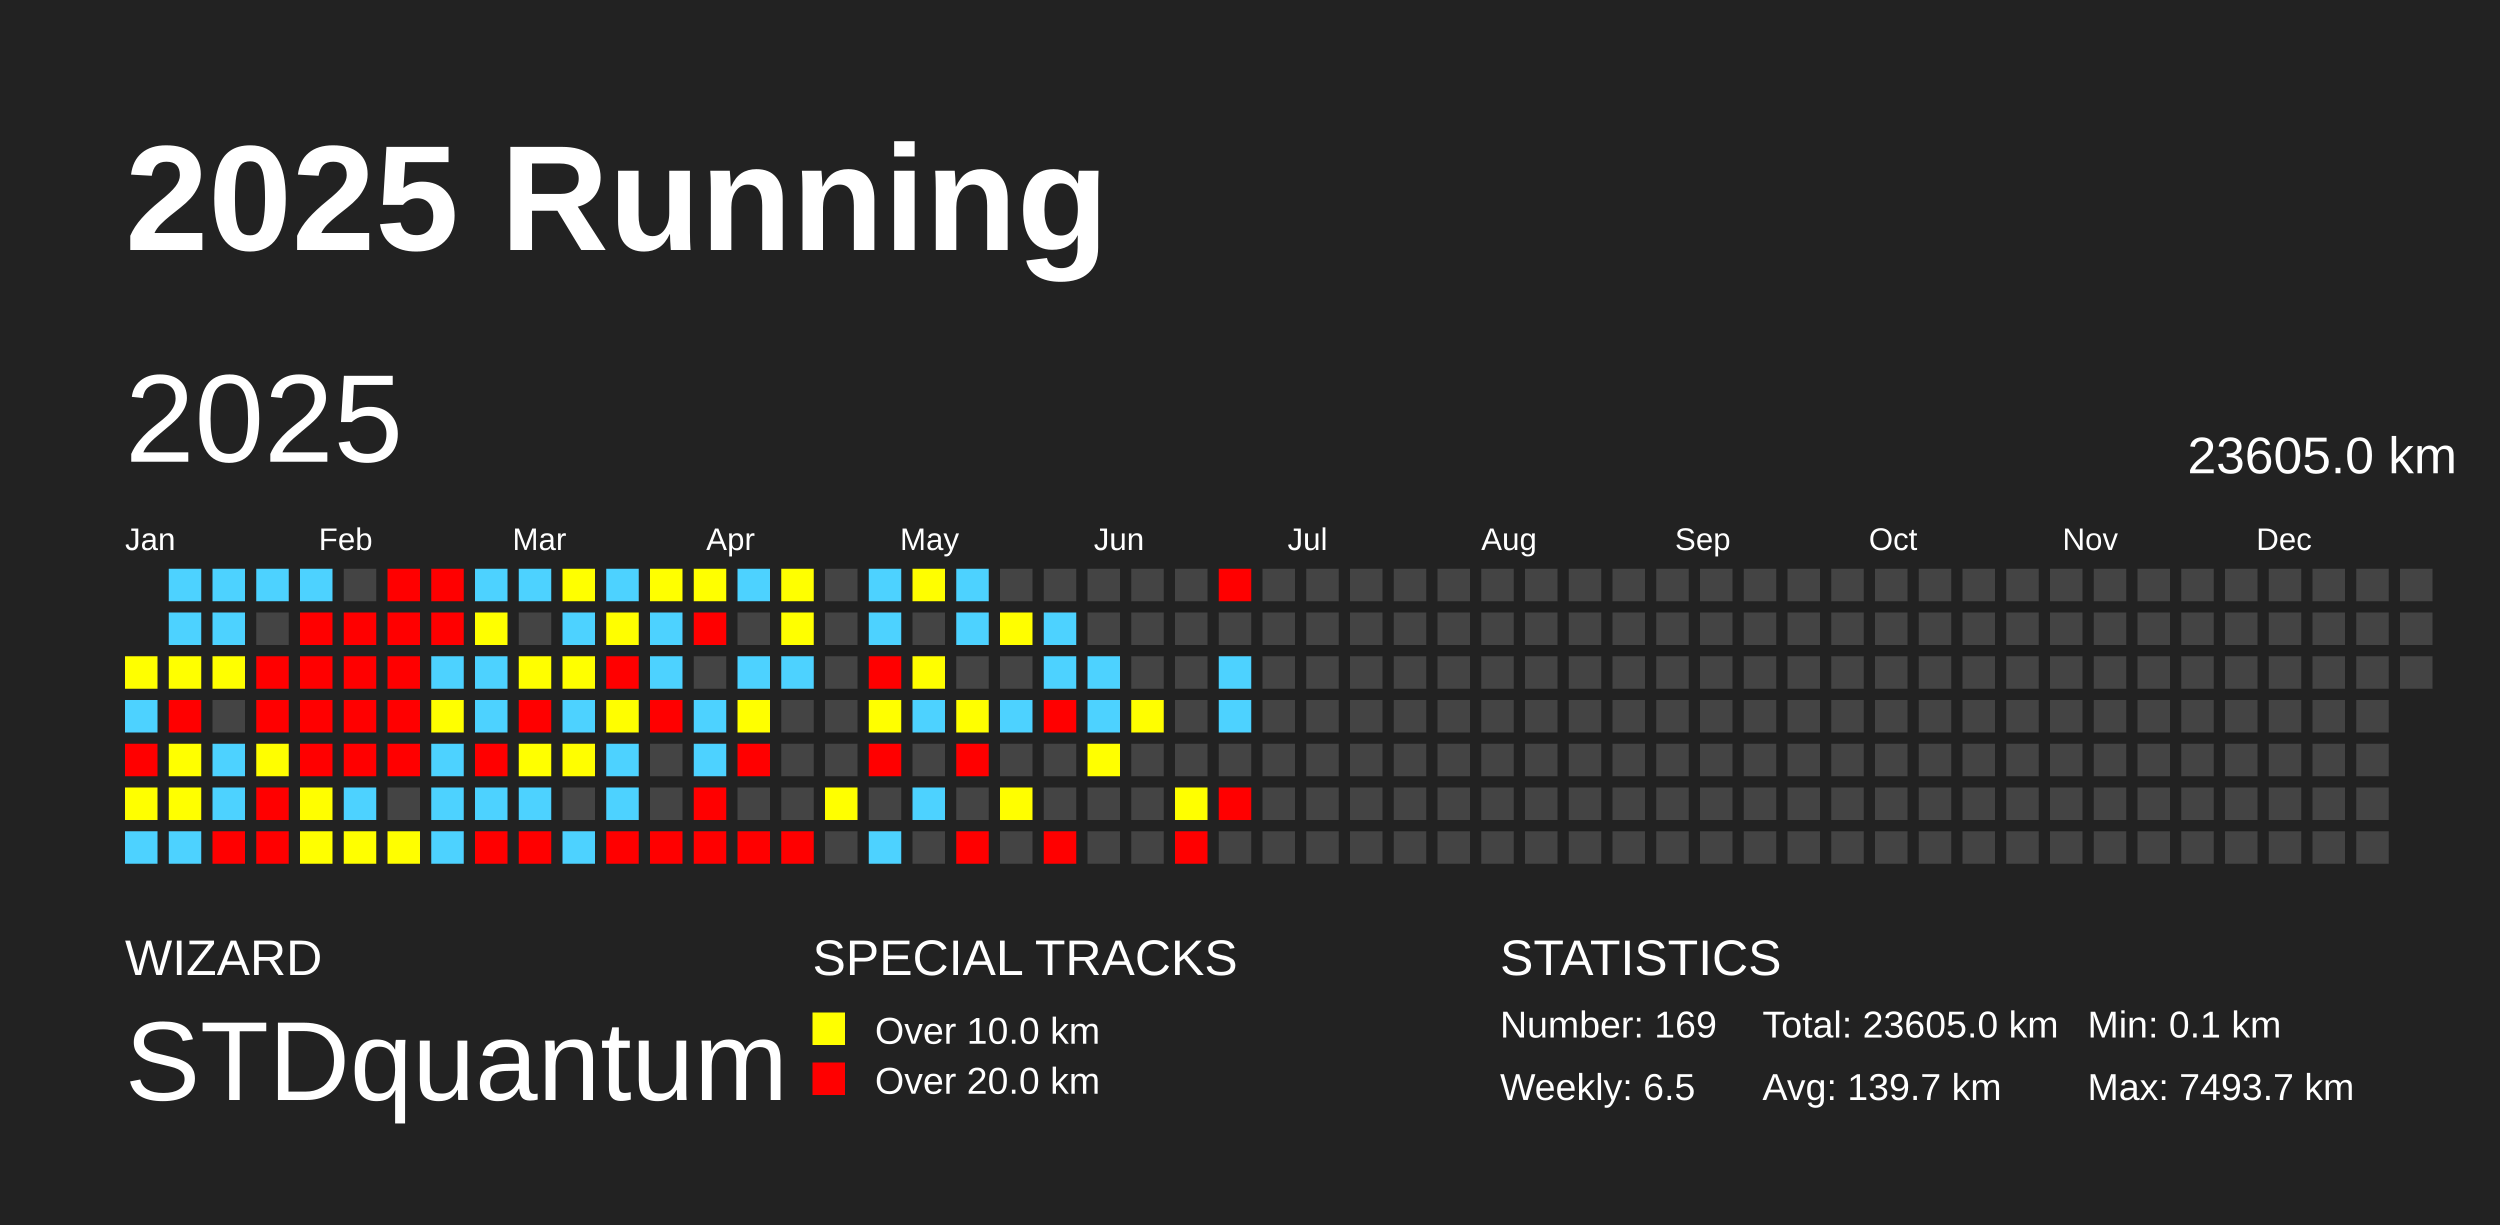
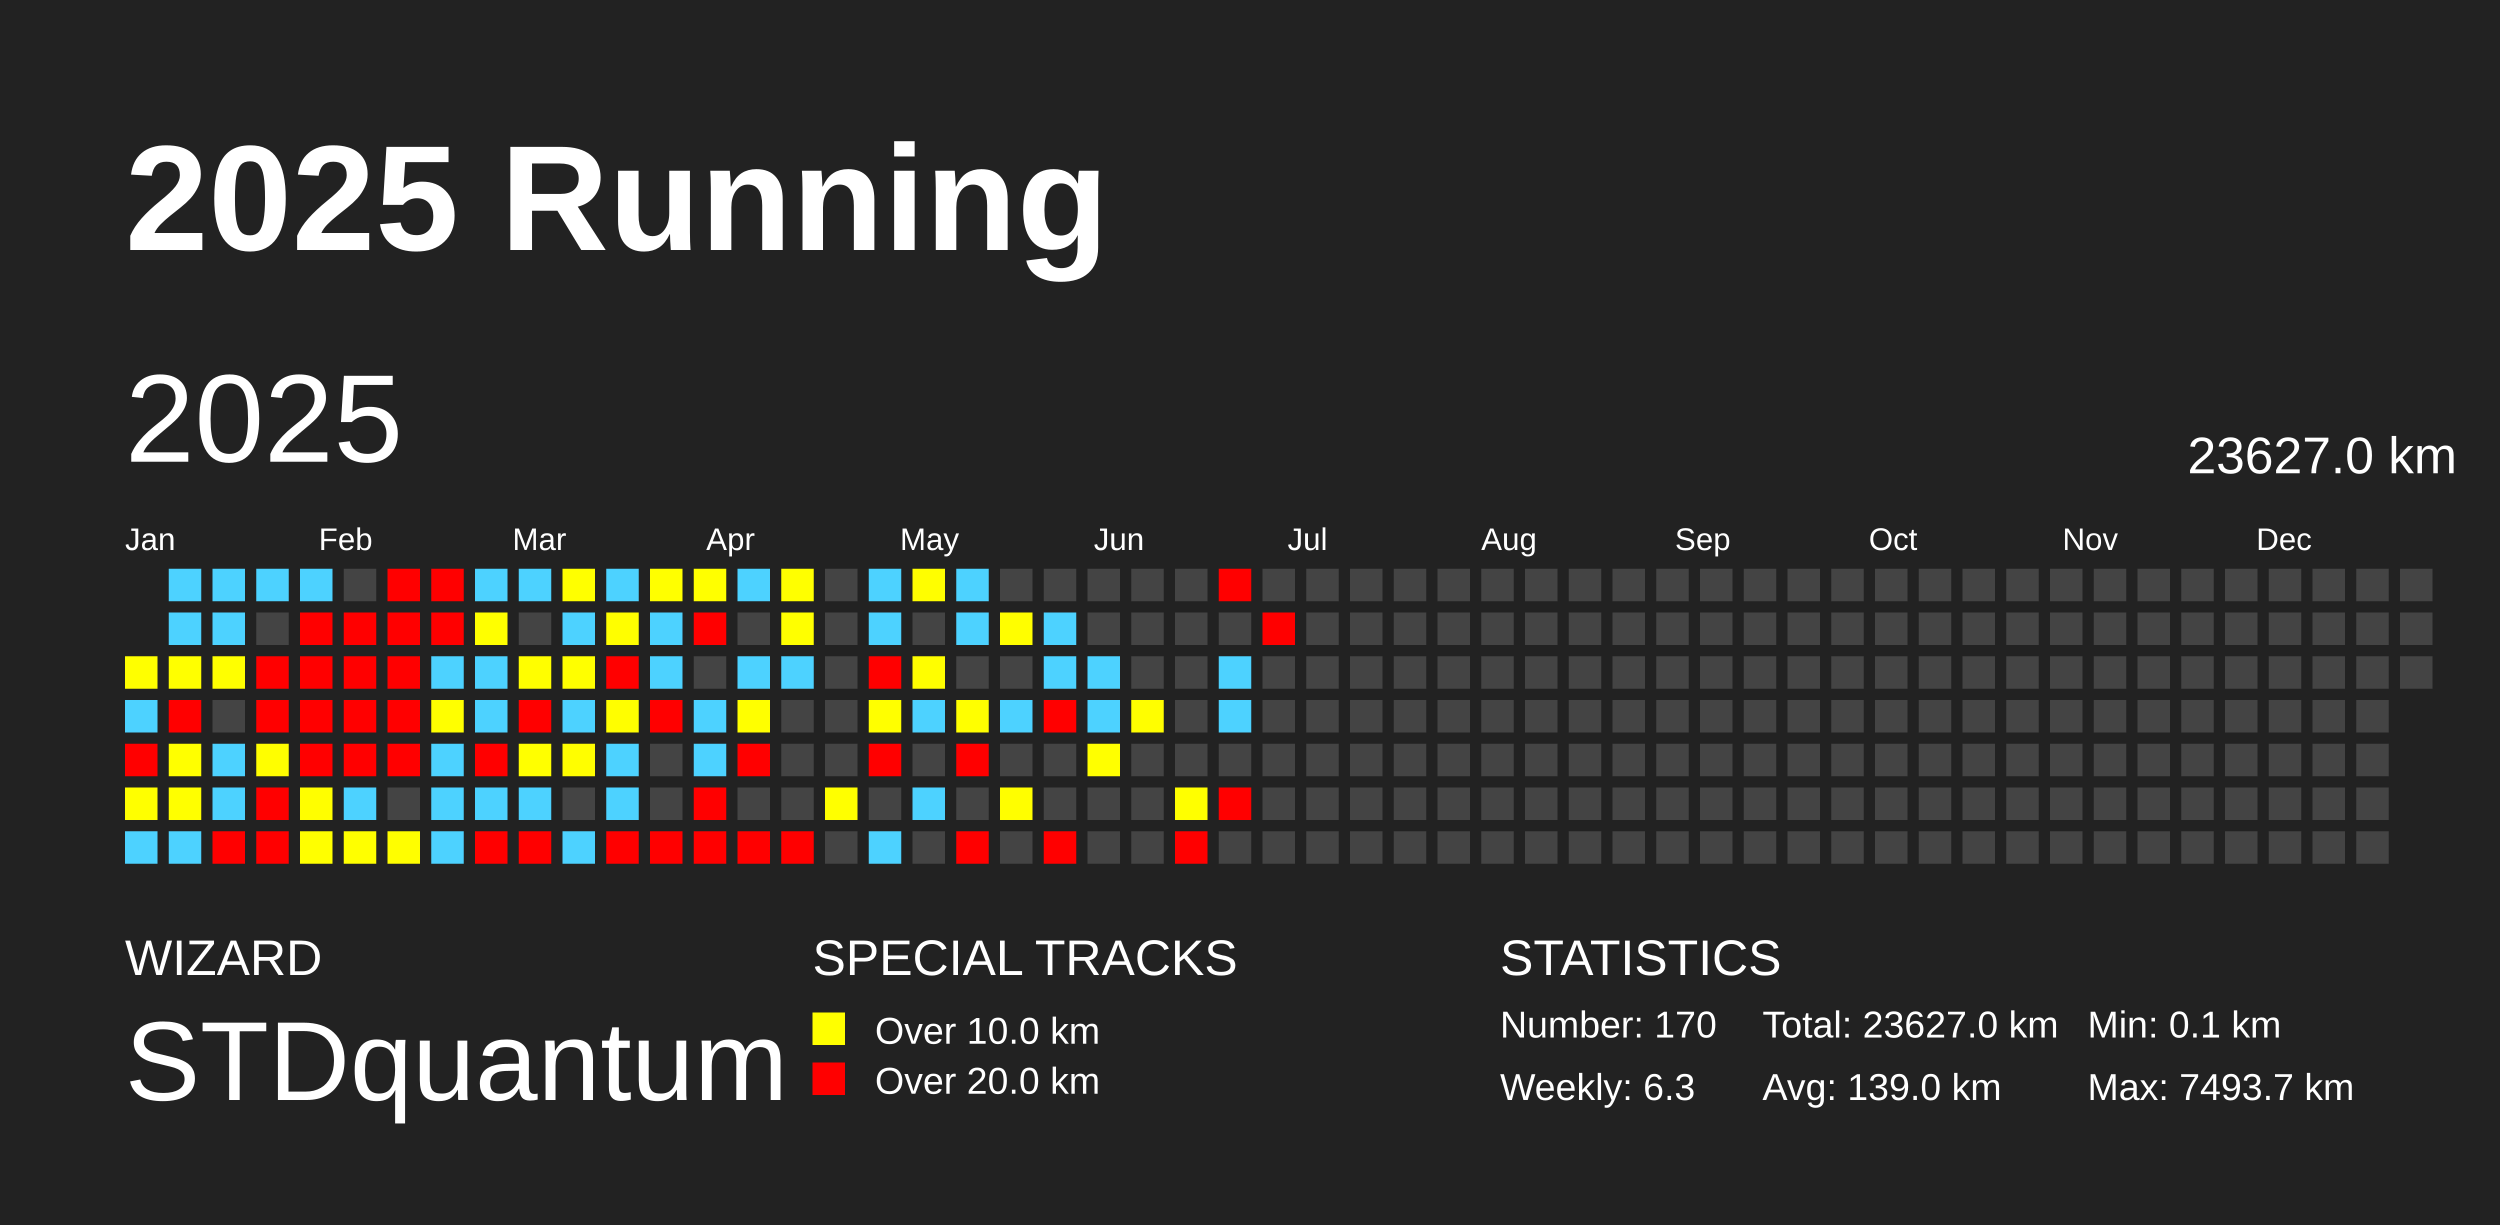
<svg xmlns="http://www.w3.org/2000/svg" baseProfile="full" height="98mm" version="1.1" viewBox="0,0,200,98" width="200mm">
  <defs />
  <rect fill="#222222" height="98" width="200" x="0" y="0" />
  <text fill="#FFFFFF" style="font-size:12px; font-family:Arial; font-weight:bold;" x="10" y="20">2025 Running</text>
  <text fill="#FFFFFF" style="font-size:4px; font-family:Arial" x="10" y="78">WIZARD</text>
  <text fill="#FFFFFF" style="font-size:9px; font-family:Arial" x="10" y="88">STDquantum</text>
  <text fill="#FFFFFF" style="font-size:4px; font-family:Arial" x="65" y="78">SPECIAL TRACKS</text>
  <rect fill="yellow" height="2.6" width="2.6" x="65" y="81" />
  <text fill="#FFFFFF" style="font-size:3px; font-family:Arial" x="70" y="83.5">Over 10.0 km</text>
  <rect fill="red" height="2.6" width="2.6" x="65" y="85" />
  <text fill="#FFFFFF" style="font-size:3px; font-family:Arial" x="70" y="87.5">Over 20.0 km</text>
  <text fill="#FFFFFF" style="font-size:4px; font-family:Arial" x="120" y="78">STATISTICS</text>
-   <text fill="#FFFFFF" style="font-size:3px; font-family:Arial" x="120" y="83">Number: 169</text>
-   <text fill="#FFFFFF" style="font-size:3px; font-family:Arial" x="120" y="88">Weekly: 6.5</text>
-   <text fill="#FFFFFF" style="font-size:3px; font-family:Arial" x="141" y="83">Total: 23605.0 km</text>
-   <text fill="#FFFFFF" style="font-size:3px; font-family:Arial" x="141" y="88">Avg: 139.7 km</text>
+   <text fill="#FFFFFF" style="font-size:3px; font-family:Arial" x="120" y="83">Number: 170</text>
+   <text fill="#FFFFFF" style="font-size:3px; font-family:Arial" x="120" y="88">Weekly: 6.3</text>
+   <text fill="#FFFFFF" style="font-size:3px; font-family:Arial" x="141" y="83">Total: 23627.0 km</text>
+   <text fill="#FFFFFF" style="font-size:3px; font-family:Arial" x="141" y="88">Avg: 139.0 km</text>
  <text fill="#FFFFFF" style="font-size:3px; font-family:Arial" x="167" y="83">Min: 0.1 km</text>
  <text fill="#FFFFFF" style="font-size:3px; font-family:Arial" x="167" y="88">Max: 7493.7 km</text>
  <text dominant-baseline="hanging" fill="#FFFFFF" style="font-size:10.0px; font-family:Arial;" x="10" y="30">2025</text>
-   <text dominant-baseline="hanging" fill="#FFFFFF" style="font-size:4.125px; font-family:Arial;" x="175" y="35">23605.0 km</text>
+   <text dominant-baseline="hanging" fill="#FFFFFF" style="font-size:4.125px; font-family:Arial;" x="175" y="35">23627.0 km</text>
  <text fill="#FFFFFF" style="font-size:2.5px; font-family:Arial" x="10.0" y="44">Jan</text>
  <text fill="#FFFFFF" style="font-size:2.5px; font-family:Arial" x="25.5" y="44">Feb</text>
  <text fill="#FFFFFF" style="font-size:2.5px; font-family:Arial" x="41.0" y="44">Mar</text>
  <text fill="#FFFFFF" style="font-size:2.5px; font-family:Arial" x="56.5" y="44">Apr</text>
  <text fill="#FFFFFF" style="font-size:2.5px; font-family:Arial" x="72.0" y="44">May</text>
  <text fill="#FFFFFF" style="font-size:2.5px; font-family:Arial" x="87.5" y="44">Jun</text>
  <text fill="#FFFFFF" style="font-size:2.5px; font-family:Arial" x="103.0" y="44">Jul</text>
  <text fill="#FFFFFF" style="font-size:2.5px; font-family:Arial" x="118.5" y="44">Aug</text>
  <text fill="#FFFFFF" style="font-size:2.5px; font-family:Arial" x="134.0" y="44">Sep</text>
  <text fill="#FFFFFF" style="font-size:2.5px; font-family:Arial" x="149.5" y="44">Oct</text>
  <text fill="#FFFFFF" style="font-size:2.5px; font-family:Arial" x="165.0" y="44">Nov</text>
  <text fill="#FFFFFF" style="font-size:2.5px; font-family:Arial" x="180.5" y="44">Dec</text>
  <rect fill="#ffff00" height="2.6" width="2.6" x="10.0" y="52.5" />
  <rect fill="#4dd2ff" height="2.6" width="2.6" x="10.0" y="56.0" />
  <rect fill="red" height="2.6" width="2.6" x="10.0" y="59.5" />
  <rect fill="#ffff00" height="2.6" width="2.6" x="10.0" y="63.0" />
  <rect fill="#4dd2ff" height="2.6" width="2.6" x="10.0" y="66.5" />
  <rect fill="#4dd2ff" height="2.6" width="2.6" x="13.5" y="45.5" />
  <rect fill="#4dd2ff" height="2.6" width="2.6" x="13.5" y="49.0" />
  <rect fill="#ffff00" height="2.6" width="2.6" x="13.5" y="52.5" />
  <rect fill="red" height="2.6" width="2.6" x="13.5" y="56.0" />
  <rect fill="#ffff00" height="2.6" width="2.6" x="13.5" y="59.5" />
  <rect fill="#ffff00" height="2.6" width="2.6" x="13.5" y="63.0" />
  <rect fill="#4dd2ff" height="2.6" width="2.6" x="13.5" y="66.5" />
  <rect fill="#4dd2ff" height="2.6" width="2.6" x="17.0" y="45.5" />
  <rect fill="#4dd2ff" height="2.6" width="2.6" x="17.0" y="49.0" />
  <rect fill="#ffff00" height="2.6" width="2.6" x="17.0" y="52.5" />
  <rect fill="#444444" height="2.6" width="2.6" x="17.0" y="56.0" />
  <rect fill="#4dd2ff" height="2.6" width="2.6" x="17.0" y="59.5" />
  <rect fill="#4dd2ff" height="2.6" width="2.6" x="17.0" y="63.0" />
  <rect fill="red" height="2.6" width="2.6" x="17.0" y="66.5" />
  <rect fill="#4dd2ff" height="2.6" width="2.6" x="20.5" y="45.5" />
  <rect fill="#444444" height="2.6" width="2.6" x="20.5" y="49.0" />
  <rect fill="red" height="2.6" width="2.6" x="20.5" y="52.5" />
  <rect fill="red" height="2.6" width="2.6" x="20.5" y="56.0" />
  <rect fill="#fffe00" height="2.6" width="2.6" x="20.5" y="59.5" />
  <rect fill="red" height="2.6" width="2.6" x="20.5" y="63.0" />
  <rect fill="red" height="2.6" width="2.6" x="20.5" y="66.5" />
  <rect fill="#4dd2ff" height="2.6" width="2.6" x="24.0" y="45.5" />
  <rect fill="red" height="2.6" width="2.6" x="24.0" y="49.0" />
  <rect fill="red" height="2.6" width="2.6" x="24.0" y="52.5" />
  <rect fill="red" height="2.6" width="2.6" x="24.0" y="56.0" />
  <rect fill="red" height="2.6" width="2.6" x="24.0" y="59.5" />
  <rect fill="#fffe00" height="2.6" width="2.6" x="24.0" y="63.0" />
  <rect fill="#ffff00" height="2.6" width="2.6" x="24.0" y="66.5" />
  <rect fill="#444444" height="2.6" width="2.6" x="27.5" y="45.5" />
  <rect fill="red" height="2.6" width="2.6" x="27.5" y="49.0" />
  <rect fill="red" height="2.6" width="2.6" x="27.5" y="52.5" />
  <rect fill="red" height="2.6" width="2.6" x="27.5" y="56.0" />
  <rect fill="red" height="2.6" width="2.6" x="27.5" y="59.5" />
  <rect fill="#4dd2ff" height="2.6" width="2.6" x="27.5" y="63.0" />
  <rect fill="#ffff00" height="2.6" width="2.6" x="27.5" y="66.5" />
  <rect fill="red" height="2.6" width="2.6" x="31.0" y="45.5" />
  <rect fill="red" height="2.6" width="2.6" x="31.0" y="49.0" />
  <rect fill="red" height="2.6" width="2.6" x="31.0" y="52.5" />
  <rect fill="red" height="2.6" width="2.6" x="31.0" y="56.0" />
  <rect fill="red" height="2.6" width="2.6" x="31.0" y="59.5" />
  <rect fill="#444444" height="2.6" width="2.6" x="31.0" y="63.0" />
  <rect fill="#fffe00" height="2.6" width="2.6" x="31.0" y="66.5" />
  <rect fill="red" height="2.6" width="2.6" x="34.5" y="45.5" />
  <rect fill="red" height="2.6" width="2.6" x="34.5" y="49.0" />
  <rect fill="#4dd2ff" height="2.6" width="2.6" x="34.5" y="52.5" />
  <rect fill="#ffff00" height="2.6" width="2.6" x="34.5" y="56.0" />
  <rect fill="#4dd2ff" height="2.6" width="2.6" x="34.5" y="59.5" />
  <rect fill="#4dd2ff" height="2.6" width="2.6" x="34.5" y="63.0" />
  <rect fill="#4dd2ff" height="2.6" width="2.6" x="34.5" y="66.5" />
  <rect fill="#4dd2ff" height="2.6" width="2.6" x="38.0" y="45.5" />
  <rect fill="#ffff00" height="2.6" width="2.6" x="38.0" y="49.0" />
  <rect fill="#4dd2ff" height="2.6" width="2.6" x="38.0" y="52.5" />
  <rect fill="#4dd2ff" height="2.6" width="2.6" x="38.0" y="56.0" />
  <rect fill="red" height="2.6" width="2.6" x="38.0" y="59.5" />
  <rect fill="#4dd2ff" height="2.6" width="2.6" x="38.0" y="63.0" />
  <rect fill="red" height="2.6" width="2.6" x="38.0" y="66.5" />
  <rect fill="#4dd2ff" height="2.6" width="2.6" x="41.5" y="45.5" />
  <rect fill="#444444" height="2.6" width="2.6" x="41.5" y="49.0" />
  <rect fill="#fffe00" height="2.6" width="2.6" x="41.5" y="52.5" />
  <rect fill="red" height="2.6" width="2.6" x="41.5" y="56.0" />
  <rect fill="#ffff00" height="2.6" width="2.6" x="41.5" y="59.5" />
  <rect fill="#4dd2ff" height="2.6" width="2.6" x="41.5" y="63.0" />
  <rect fill="red" height="2.6" width="2.6" x="41.5" y="66.5" />
  <rect fill="#ffff00" height="2.6" width="2.6" x="45.0" y="45.5" />
  <rect fill="#4dd2ff" height="2.6" width="2.6" x="45.0" y="49.0" />
  <rect fill="#ffff00" height="2.6" width="2.6" x="45.0" y="52.5" />
  <rect fill="#4dd2ff" height="2.6" width="2.6" x="45.0" y="56.0" />
  <rect fill="#fffe00" height="2.6" width="2.6" x="45.0" y="59.5" />
  <rect fill="#444444" height="2.6" width="2.6" x="45.0" y="63.0" />
  <rect fill="#4dd2ff" height="2.6" width="2.6" x="45.0" y="66.5" />
  <rect fill="#4dd2ff" height="2.6" width="2.6" x="48.5" y="45.5" />
  <rect fill="#fffe00" height="2.6" width="2.6" x="48.5" y="49.0" />
  <rect fill="red" height="2.6" width="2.6" x="48.5" y="52.5" />
  <rect fill="#fffe00" height="2.6" width="2.6" x="48.5" y="56.0" />
  <rect fill="#4dd2ff" height="2.6" width="2.6" x="48.5" y="59.5" />
  <rect fill="#4dd2ff" height="2.6" width="2.6" x="48.5" y="63.0" />
  <rect fill="red" height="2.6" width="2.6" x="48.5" y="66.5" />
  <rect fill="#ffff00" height="2.6" width="2.6" x="52.0" y="45.5" />
  <rect fill="#4dd2ff" height="2.6" width="2.6" x="52.0" y="49.0" />
  <rect fill="#4dd2ff" height="2.6" width="2.6" x="52.0" y="52.5" />
  <rect fill="red" height="2.6" width="2.6" x="52.0" y="56.0" />
  <rect fill="#444444" height="2.6" width="2.6" x="52.0" y="59.5" />
  <rect fill="#444444" height="2.6" width="2.6" x="52.0" y="63.0" />
  <rect fill="red" height="2.6" width="2.6" x="52.0" y="66.5" />
  <rect fill="#ffff00" height="2.6" width="2.6" x="55.5" y="45.5" />
  <rect fill="red" height="2.6" width="2.6" x="55.5" y="49.0" />
  <rect fill="#444444" height="2.6" width="2.6" x="55.5" y="52.5" />
  <rect fill="#4dd2ff" height="2.6" width="2.6" x="55.5" y="56.0" />
  <rect fill="#4dd2ff" height="2.6" width="2.6" x="55.5" y="59.5" />
  <rect fill="red" height="2.6" width="2.6" x="55.5" y="63.0" />
  <rect fill="red" height="2.6" width="2.6" x="55.5" y="66.5" />
  <rect fill="#4dd2ff" height="2.6" width="2.6" x="59.0" y="45.5" />
  <rect fill="#444444" height="2.6" width="2.6" x="59.0" y="49.0" />
  <rect fill="#4dd2ff" height="2.6" width="2.6" x="59.0" y="52.5" />
  <rect fill="#ffff00" height="2.6" width="2.6" x="59.0" y="56.0" />
  <rect fill="red" height="2.6" width="2.6" x="59.0" y="59.5" />
  <rect fill="#444444" height="2.6" width="2.6" x="59.0" y="63.0" />
  <rect fill="red" height="2.6" width="2.6" x="59.0" y="66.5" />
  <rect fill="#ffff00" height="2.6" width="2.6" x="62.5" y="45.5" />
  <rect fill="#ffff00" height="2.6" width="2.6" x="62.5" y="49.0" />
  <rect fill="#4dd2ff" height="2.6" width="2.6" x="62.5" y="52.5" />
  <rect fill="#444444" height="2.6" width="2.6" x="62.5" y="56.0" />
  <rect fill="#444444" height="2.6" width="2.6" x="62.5" y="59.5" />
  <rect fill="#444444" height="2.6" width="2.6" x="62.5" y="63.0" />
  <rect fill="red" height="2.6" width="2.6" x="62.5" y="66.5" />
  <rect fill="#444444" height="2.6" width="2.6" x="66.0" y="45.5" />
  <rect fill="#444444" height="2.6" width="2.6" x="66.0" y="49.0" />
  <rect fill="#444444" height="2.6" width="2.6" x="66.0" y="52.5" />
  <rect fill="#444444" height="2.6" width="2.6" x="66.0" y="56.0" />
  <rect fill="#444444" height="2.6" width="2.6" x="66.0" y="59.5" />
  <rect fill="#ffff00" height="2.6" width="2.6" x="66.0" y="63.0" />
  <rect fill="#444444" height="2.6" width="2.6" x="66.0" y="66.5" />
  <rect fill="#4dd2ff" height="2.6" width="2.6" x="69.5" y="45.5" />
  <rect fill="#4dd2ff" height="2.6" width="2.6" x="69.5" y="49.0" />
  <rect fill="red" height="2.6" width="2.6" x="69.5" y="52.5" />
  <rect fill="#ffff00" height="2.6" width="2.6" x="69.5" y="56.0" />
  <rect fill="red" height="2.6" width="2.6" x="69.5" y="59.5" />
  <rect fill="#444444" height="2.6" width="2.6" x="69.5" y="63.0" />
  <rect fill="#4dd2ff" height="2.6" width="2.6" x="69.5" y="66.5" />
  <rect fill="#fffe00" height="2.6" width="2.6" x="73.0" y="45.5" />
  <rect fill="#444444" height="2.6" width="2.6" x="73.0" y="49.0" />
  <rect fill="#fffe00" height="2.6" width="2.6" x="73.0" y="52.5" />
  <rect fill="#4dd2ff" height="2.6" width="2.6" x="73.0" y="56.0" />
  <rect fill="#444444" height="2.6" width="2.6" x="73.0" y="59.5" />
  <rect fill="#4dd2ff" height="2.6" width="2.6" x="73.0" y="63.0" />
  <rect fill="#444444" height="2.6" width="2.6" x="73.0" y="66.5" />
  <rect fill="#4dd2ff" height="2.6" width="2.6" x="76.5" y="45.5" />
  <rect fill="#4dd2ff" height="2.6" width="2.6" x="76.5" y="49.0" />
  <rect fill="#444444" height="2.6" width="2.6" x="76.5" y="52.5" />
  <rect fill="#ffff00" height="2.6" width="2.6" x="76.5" y="56.0" />
  <rect fill="red" height="2.6" width="2.6" x="76.5" y="59.5" />
  <rect fill="#444444" height="2.6" width="2.6" x="76.5" y="63.0" />
  <rect fill="red" height="2.6" width="2.6" x="76.5" y="66.5" />
  <rect fill="#444444" height="2.6" width="2.6" x="80.0" y="45.5" />
  <rect fill="#fffe00" height="2.6" width="2.6" x="80.0" y="49.0" />
  <rect fill="#444444" height="2.6" width="2.6" x="80.0" y="52.5" />
  <rect fill="#4dd2ff" height="2.6" width="2.6" x="80.0" y="56.0" />
  <rect fill="#444444" height="2.6" width="2.6" x="80.0" y="59.5" />
  <rect fill="#fffe00" height="2.6" width="2.6" x="80.0" y="63.0" />
  <rect fill="#444444" height="2.6" width="2.6" x="80.0" y="66.5" />
  <rect fill="#444444" height="2.6" width="2.6" x="83.5" y="45.5" />
  <rect fill="#4dd2ff" height="2.6" width="2.6" x="83.5" y="49.0" />
  <rect fill="#4dd2ff" height="2.6" width="2.6" x="83.5" y="52.5" />
  <rect fill="red" height="2.6" width="2.6" x="83.5" y="56.0" />
  <rect fill="#444444" height="2.6" width="2.6" x="83.5" y="59.5" />
  <rect fill="#444444" height="2.6" width="2.6" x="83.5" y="63.0" />
  <rect fill="red" height="2.6" width="2.6" x="83.5" y="66.5" />
  <rect fill="#444444" height="2.6" width="2.6" x="87.0" y="45.5" />
  <rect fill="#444444" height="2.6" width="2.6" x="87.0" y="49.0" />
  <rect fill="#4dd2ff" height="2.6" width="2.6" x="87.0" y="52.5" />
  <rect fill="#4dd2ff" height="2.6" width="2.6" x="87.0" y="56.0" />
  <rect fill="#ffff00" height="2.6" width="2.6" x="87.0" y="59.5" />
  <rect fill="#444444" height="2.6" width="2.6" x="87.0" y="63.0" />
  <rect fill="#444444" height="2.6" width="2.6" x="87.0" y="66.5" />
  <rect fill="#444444" height="2.6" width="2.6" x="90.5" y="45.5" />
  <rect fill="#444444" height="2.6" width="2.6" x="90.5" y="49.0" />
  <rect fill="#444444" height="2.6" width="2.6" x="90.5" y="52.5" />
  <rect fill="#fffe00" height="2.6" width="2.6" x="90.5" y="56.0" />
  <rect fill="#444444" height="2.6" width="2.6" x="90.5" y="59.5" />
  <rect fill="#444444" height="2.6" width="2.6" x="90.5" y="63.0" />
  <rect fill="#444444" height="2.6" width="2.6" x="90.5" y="66.5" />
  <rect fill="#444444" height="2.6" width="2.6" x="94.0" y="45.5" />
  <rect fill="#444444" height="2.6" width="2.6" x="94.0" y="49.0" />
  <rect fill="#444444" height="2.6" width="2.6" x="94.0" y="52.5" />
  <rect fill="#444444" height="2.6" width="2.6" x="94.0" y="56.0" />
  <rect fill="#444444" height="2.6" width="2.6" x="94.0" y="59.5" />
  <rect fill="#ffff00" height="2.6" width="2.6" x="94.0" y="63.0" />
  <rect fill="red" height="2.6" width="2.6" x="94.0" y="66.5" />
  <rect fill="red" height="2.6" width="2.6" x="97.5" y="45.5" />
  <rect fill="#444444" height="2.6" width="2.6" x="97.5" y="49.0" />
  <rect fill="#4dd2ff" height="2.6" width="2.6" x="97.5" y="52.5" />
  <rect fill="#4dd2ff" height="2.6" width="2.6" x="97.5" y="56.0" />
  <rect fill="#444444" height="2.6" width="2.6" x="97.5" y="59.5" />
  <rect fill="red" height="2.6" width="2.6" x="97.5" y="63.0" />
  <rect fill="#444444" height="2.6" width="2.6" x="97.5" y="66.5" />
  <rect fill="#444444" height="2.6" width="2.6" x="101.0" y="45.5" />
-   <rect fill="#444444" height="2.6" width="2.6" x="101.0" y="49.0" />
+   <rect fill="red" height="2.6" width="2.6" x="101.0" y="49.0" />
  <rect fill="#444444" height="2.6" width="2.6" x="101.0" y="52.5" />
  <rect fill="#444444" height="2.6" width="2.6" x="101.0" y="56.0" />
  <rect fill="#444444" height="2.6" width="2.6" x="101.0" y="59.5" />
  <rect fill="#444444" height="2.6" width="2.6" x="101.0" y="63.0" />
  <rect fill="#444444" height="2.6" width="2.6" x="101.0" y="66.5" />
  <rect fill="#444444" height="2.6" width="2.6" x="104.5" y="45.5" />
  <rect fill="#444444" height="2.6" width="2.6" x="104.5" y="49.0" />
  <rect fill="#444444" height="2.6" width="2.6" x="104.5" y="52.5" />
  <rect fill="#444444" height="2.6" width="2.6" x="104.5" y="56.0" />
  <rect fill="#444444" height="2.6" width="2.6" x="104.5" y="59.5" />
  <rect fill="#444444" height="2.6" width="2.6" x="104.5" y="63.0" />
  <rect fill="#444444" height="2.6" width="2.6" x="104.5" y="66.5" />
  <rect fill="#444444" height="2.6" width="2.6" x="108.0" y="45.5" />
  <rect fill="#444444" height="2.6" width="2.6" x="108.0" y="49.0" />
  <rect fill="#444444" height="2.6" width="2.6" x="108.0" y="52.5" />
  <rect fill="#444444" height="2.6" width="2.6" x="108.0" y="56.0" />
  <rect fill="#444444" height="2.6" width="2.6" x="108.0" y="59.5" />
  <rect fill="#444444" height="2.6" width="2.6" x="108.0" y="63.0" />
  <rect fill="#444444" height="2.6" width="2.6" x="108.0" y="66.5" />
  <rect fill="#444444" height="2.6" width="2.6" x="111.5" y="45.5" />
  <rect fill="#444444" height="2.6" width="2.6" x="111.5" y="49.0" />
  <rect fill="#444444" height="2.6" width="2.6" x="111.5" y="52.5" />
  <rect fill="#444444" height="2.6" width="2.6" x="111.5" y="56.0" />
  <rect fill="#444444" height="2.6" width="2.6" x="111.5" y="59.5" />
  <rect fill="#444444" height="2.6" width="2.6" x="111.5" y="63.0" />
  <rect fill="#444444" height="2.6" width="2.6" x="111.5" y="66.5" />
  <rect fill="#444444" height="2.6" width="2.6" x="115.0" y="45.5" />
  <rect fill="#444444" height="2.6" width="2.6" x="115.0" y="49.0" />
  <rect fill="#444444" height="2.6" width="2.6" x="115.0" y="52.5" />
  <rect fill="#444444" height="2.6" width="2.6" x="115.0" y="56.0" />
  <rect fill="#444444" height="2.6" width="2.6" x="115.0" y="59.5" />
  <rect fill="#444444" height="2.6" width="2.6" x="115.0" y="63.0" />
  <rect fill="#444444" height="2.6" width="2.6" x="115.0" y="66.5" />
  <rect fill="#444444" height="2.6" width="2.6" x="118.5" y="45.5" />
  <rect fill="#444444" height="2.6" width="2.6" x="118.5" y="49.0" />
  <rect fill="#444444" height="2.6" width="2.6" x="118.5" y="52.5" />
  <rect fill="#444444" height="2.6" width="2.6" x="118.5" y="56.0" />
  <rect fill="#444444" height="2.6" width="2.6" x="118.5" y="59.5" />
  <rect fill="#444444" height="2.6" width="2.6" x="118.5" y="63.0" />
  <rect fill="#444444" height="2.6" width="2.6" x="118.5" y="66.5" />
  <rect fill="#444444" height="2.6" width="2.6" x="122.0" y="45.5" />
  <rect fill="#444444" height="2.6" width="2.6" x="122.0" y="49.0" />
  <rect fill="#444444" height="2.6" width="2.6" x="122.0" y="52.5" />
  <rect fill="#444444" height="2.6" width="2.6" x="122.0" y="56.0" />
  <rect fill="#444444" height="2.6" width="2.6" x="122.0" y="59.5" />
  <rect fill="#444444" height="2.6" width="2.6" x="122.0" y="63.0" />
  <rect fill="#444444" height="2.6" width="2.6" x="122.0" y="66.5" />
  <rect fill="#444444" height="2.6" width="2.6" x="125.5" y="45.5" />
  <rect fill="#444444" height="2.6" width="2.6" x="125.5" y="49.0" />
  <rect fill="#444444" height="2.6" width="2.6" x="125.5" y="52.5" />
  <rect fill="#444444" height="2.6" width="2.6" x="125.5" y="56.0" />
  <rect fill="#444444" height="2.6" width="2.6" x="125.5" y="59.5" />
  <rect fill="#444444" height="2.6" width="2.6" x="125.5" y="63.0" />
  <rect fill="#444444" height="2.6" width="2.6" x="125.5" y="66.5" />
  <rect fill="#444444" height="2.6" width="2.6" x="129.0" y="45.5" />
  <rect fill="#444444" height="2.6" width="2.6" x="129.0" y="49.0" />
  <rect fill="#444444" height="2.6" width="2.6" x="129.0" y="52.5" />
  <rect fill="#444444" height="2.6" width="2.6" x="129.0" y="56.0" />
  <rect fill="#444444" height="2.6" width="2.6" x="129.0" y="59.5" />
  <rect fill="#444444" height="2.6" width="2.6" x="129.0" y="63.0" />
  <rect fill="#444444" height="2.6" width="2.6" x="129.0" y="66.5" />
  <rect fill="#444444" height="2.6" width="2.6" x="132.5" y="45.5" />
  <rect fill="#444444" height="2.6" width="2.6" x="132.5" y="49.0" />
  <rect fill="#444444" height="2.6" width="2.6" x="132.5" y="52.5" />
  <rect fill="#444444" height="2.6" width="2.6" x="132.5" y="56.0" />
  <rect fill="#444444" height="2.6" width="2.6" x="132.5" y="59.5" />
  <rect fill="#444444" height="2.6" width="2.6" x="132.5" y="63.0" />
  <rect fill="#444444" height="2.6" width="2.6" x="132.5" y="66.5" />
  <rect fill="#444444" height="2.6" width="2.6" x="136.0" y="45.5" />
  <rect fill="#444444" height="2.6" width="2.6" x="136.0" y="49.0" />
  <rect fill="#444444" height="2.6" width="2.6" x="136.0" y="52.5" />
  <rect fill="#444444" height="2.6" width="2.6" x="136.0" y="56.0" />
  <rect fill="#444444" height="2.6" width="2.6" x="136.0" y="59.5" />
  <rect fill="#444444" height="2.6" width="2.6" x="136.0" y="63.0" />
  <rect fill="#444444" height="2.6" width="2.6" x="136.0" y="66.5" />
  <rect fill="#444444" height="2.6" width="2.6" x="139.5" y="45.5" />
  <rect fill="#444444" height="2.6" width="2.6" x="139.5" y="49.0" />
  <rect fill="#444444" height="2.6" width="2.6" x="139.5" y="52.5" />
  <rect fill="#444444" height="2.6" width="2.6" x="139.5" y="56.0" />
  <rect fill="#444444" height="2.6" width="2.6" x="139.5" y="59.5" />
  <rect fill="#444444" height="2.6" width="2.6" x="139.5" y="63.0" />
  <rect fill="#444444" height="2.6" width="2.6" x="139.5" y="66.5" />
  <rect fill="#444444" height="2.6" width="2.6" x="143.0" y="45.5" />
  <rect fill="#444444" height="2.6" width="2.6" x="143.0" y="49.0" />
  <rect fill="#444444" height="2.6" width="2.6" x="143.0" y="52.5" />
  <rect fill="#444444" height="2.6" width="2.6" x="143.0" y="56.0" />
  <rect fill="#444444" height="2.6" width="2.6" x="143.0" y="59.5" />
  <rect fill="#444444" height="2.6" width="2.6" x="143.0" y="63.0" />
  <rect fill="#444444" height="2.6" width="2.6" x="143.0" y="66.5" />
  <rect fill="#444444" height="2.6" width="2.6" x="146.5" y="45.5" />
  <rect fill="#444444" height="2.6" width="2.6" x="146.5" y="49.0" />
  <rect fill="#444444" height="2.6" width="2.6" x="146.5" y="52.5" />
  <rect fill="#444444" height="2.6" width="2.6" x="146.5" y="56.0" />
  <rect fill="#444444" height="2.6" width="2.6" x="146.5" y="59.5" />
  <rect fill="#444444" height="2.6" width="2.6" x="146.5" y="63.0" />
  <rect fill="#444444" height="2.6" width="2.6" x="146.5" y="66.5" />
  <rect fill="#444444" height="2.6" width="2.6" x="150.0" y="45.5" />
  <rect fill="#444444" height="2.6" width="2.6" x="150.0" y="49.0" />
  <rect fill="#444444" height="2.6" width="2.6" x="150.0" y="52.5" />
  <rect fill="#444444" height="2.6" width="2.6" x="150.0" y="56.0" />
  <rect fill="#444444" height="2.6" width="2.6" x="150.0" y="59.5" />
  <rect fill="#444444" height="2.6" width="2.6" x="150.0" y="63.0" />
  <rect fill="#444444" height="2.6" width="2.6" x="150.0" y="66.5" />
  <rect fill="#444444" height="2.6" width="2.6" x="153.5" y="45.5" />
  <rect fill="#444444" height="2.6" width="2.6" x="153.5" y="49.0" />
  <rect fill="#444444" height="2.6" width="2.6" x="153.5" y="52.5" />
  <rect fill="#444444" height="2.6" width="2.6" x="153.5" y="56.0" />
  <rect fill="#444444" height="2.6" width="2.6" x="153.5" y="59.5" />
  <rect fill="#444444" height="2.6" width="2.6" x="153.5" y="63.0" />
  <rect fill="#444444" height="2.6" width="2.6" x="153.5" y="66.5" />
  <rect fill="#444444" height="2.6" width="2.6" x="157.0" y="45.5" />
  <rect fill="#444444" height="2.6" width="2.6" x="157.0" y="49.0" />
  <rect fill="#444444" height="2.6" width="2.6" x="157.0" y="52.5" />
  <rect fill="#444444" height="2.6" width="2.6" x="157.0" y="56.0" />
  <rect fill="#444444" height="2.6" width="2.6" x="157.0" y="59.5" />
  <rect fill="#444444" height="2.6" width="2.6" x="157.0" y="63.0" />
  <rect fill="#444444" height="2.6" width="2.6" x="157.0" y="66.5" />
  <rect fill="#444444" height="2.6" width="2.6" x="160.5" y="45.5" />
  <rect fill="#444444" height="2.6" width="2.6" x="160.5" y="49.0" />
  <rect fill="#444444" height="2.6" width="2.6" x="160.5" y="52.5" />
  <rect fill="#444444" height="2.6" width="2.6" x="160.5" y="56.0" />
  <rect fill="#444444" height="2.6" width="2.6" x="160.5" y="59.5" />
  <rect fill="#444444" height="2.6" width="2.6" x="160.5" y="63.0" />
  <rect fill="#444444" height="2.6" width="2.6" x="160.5" y="66.5" />
  <rect fill="#444444" height="2.6" width="2.6" x="164.0" y="45.5" />
  <rect fill="#444444" height="2.6" width="2.6" x="164.0" y="49.0" />
  <rect fill="#444444" height="2.6" width="2.6" x="164.0" y="52.5" />
  <rect fill="#444444" height="2.6" width="2.6" x="164.0" y="56.0" />
  <rect fill="#444444" height="2.6" width="2.6" x="164.0" y="59.5" />
  <rect fill="#444444" height="2.6" width="2.6" x="164.0" y="63.0" />
  <rect fill="#444444" height="2.6" width="2.6" x="164.0" y="66.5" />
  <rect fill="#444444" height="2.6" width="2.6" x="167.5" y="45.5" />
  <rect fill="#444444" height="2.6" width="2.6" x="167.5" y="49.0" />
  <rect fill="#444444" height="2.6" width="2.6" x="167.5" y="52.5" />
  <rect fill="#444444" height="2.6" width="2.6" x="167.5" y="56.0" />
  <rect fill="#444444" height="2.6" width="2.6" x="167.5" y="59.5" />
  <rect fill="#444444" height="2.6" width="2.6" x="167.5" y="63.0" />
  <rect fill="#444444" height="2.6" width="2.6" x="167.5" y="66.5" />
  <rect fill="#444444" height="2.6" width="2.6" x="171.0" y="45.5" />
  <rect fill="#444444" height="2.6" width="2.6" x="171.0" y="49.0" />
  <rect fill="#444444" height="2.6" width="2.6" x="171.0" y="52.5" />
  <rect fill="#444444" height="2.6" width="2.6" x="171.0" y="56.0" />
  <rect fill="#444444" height="2.6" width="2.6" x="171.0" y="59.5" />
  <rect fill="#444444" height="2.6" width="2.6" x="171.0" y="63.0" />
  <rect fill="#444444" height="2.6" width="2.6" x="171.0" y="66.5" />
  <rect fill="#444444" height="2.6" width="2.6" x="174.5" y="45.5" />
  <rect fill="#444444" height="2.6" width="2.6" x="174.5" y="49.0" />
  <rect fill="#444444" height="2.6" width="2.6" x="174.5" y="52.5" />
  <rect fill="#444444" height="2.6" width="2.6" x="174.5" y="56.0" />
  <rect fill="#444444" height="2.6" width="2.6" x="174.5" y="59.5" />
  <rect fill="#444444" height="2.6" width="2.6" x="174.5" y="63.0" />
  <rect fill="#444444" height="2.6" width="2.6" x="174.5" y="66.5" />
  <rect fill="#444444" height="2.6" width="2.6" x="178.0" y="45.5" />
  <rect fill="#444444" height="2.6" width="2.6" x="178.0" y="49.0" />
  <rect fill="#444444" height="2.6" width="2.6" x="178.0" y="52.5" />
  <rect fill="#444444" height="2.6" width="2.6" x="178.0" y="56.0" />
  <rect fill="#444444" height="2.6" width="2.6" x="178.0" y="59.5" />
  <rect fill="#444444" height="2.6" width="2.6" x="178.0" y="63.0" />
  <rect fill="#444444" height="2.6" width="2.6" x="178.0" y="66.5" />
  <rect fill="#444444" height="2.6" width="2.6" x="181.5" y="45.5" />
  <rect fill="#444444" height="2.6" width="2.6" x="181.5" y="49.0" />
  <rect fill="#444444" height="2.6" width="2.6" x="181.5" y="52.5" />
  <rect fill="#444444" height="2.6" width="2.6" x="181.5" y="56.0" />
  <rect fill="#444444" height="2.6" width="2.6" x="181.5" y="59.5" />
  <rect fill="#444444" height="2.6" width="2.6" x="181.5" y="63.0" />
  <rect fill="#444444" height="2.6" width="2.6" x="181.5" y="66.5" />
  <rect fill="#444444" height="2.6" width="2.6" x="185.0" y="45.5" />
  <rect fill="#444444" height="2.6" width="2.6" x="185.0" y="49.0" />
  <rect fill="#444444" height="2.6" width="2.6" x="185.0" y="52.5" />
  <rect fill="#444444" height="2.6" width="2.6" x="185.0" y="56.0" />
  <rect fill="#444444" height="2.6" width="2.6" x="185.0" y="59.5" />
  <rect fill="#444444" height="2.6" width="2.6" x="185.0" y="63.0" />
  <rect fill="#444444" height="2.6" width="2.6" x="185.0" y="66.5" />
  <rect fill="#444444" height="2.6" width="2.6" x="188.5" y="45.5" />
  <rect fill="#444444" height="2.6" width="2.6" x="188.5" y="49.0" />
  <rect fill="#444444" height="2.6" width="2.6" x="188.5" y="52.5" />
  <rect fill="#444444" height="2.6" width="2.6" x="188.5" y="56.0" />
  <rect fill="#444444" height="2.6" width="2.6" x="188.5" y="59.5" />
  <rect fill="#444444" height="2.6" width="2.6" x="188.5" y="63.0" />
  <rect fill="#444444" height="2.6" width="2.6" x="188.5" y="66.5" />
  <rect fill="#444444" height="2.6" width="2.6" x="192.0" y="45.5" />
  <rect fill="#444444" height="2.6" width="2.6" x="192.0" y="49.0" />
  <rect fill="#444444" height="2.6" width="2.6" x="192.0" y="52.5" />
</svg>
